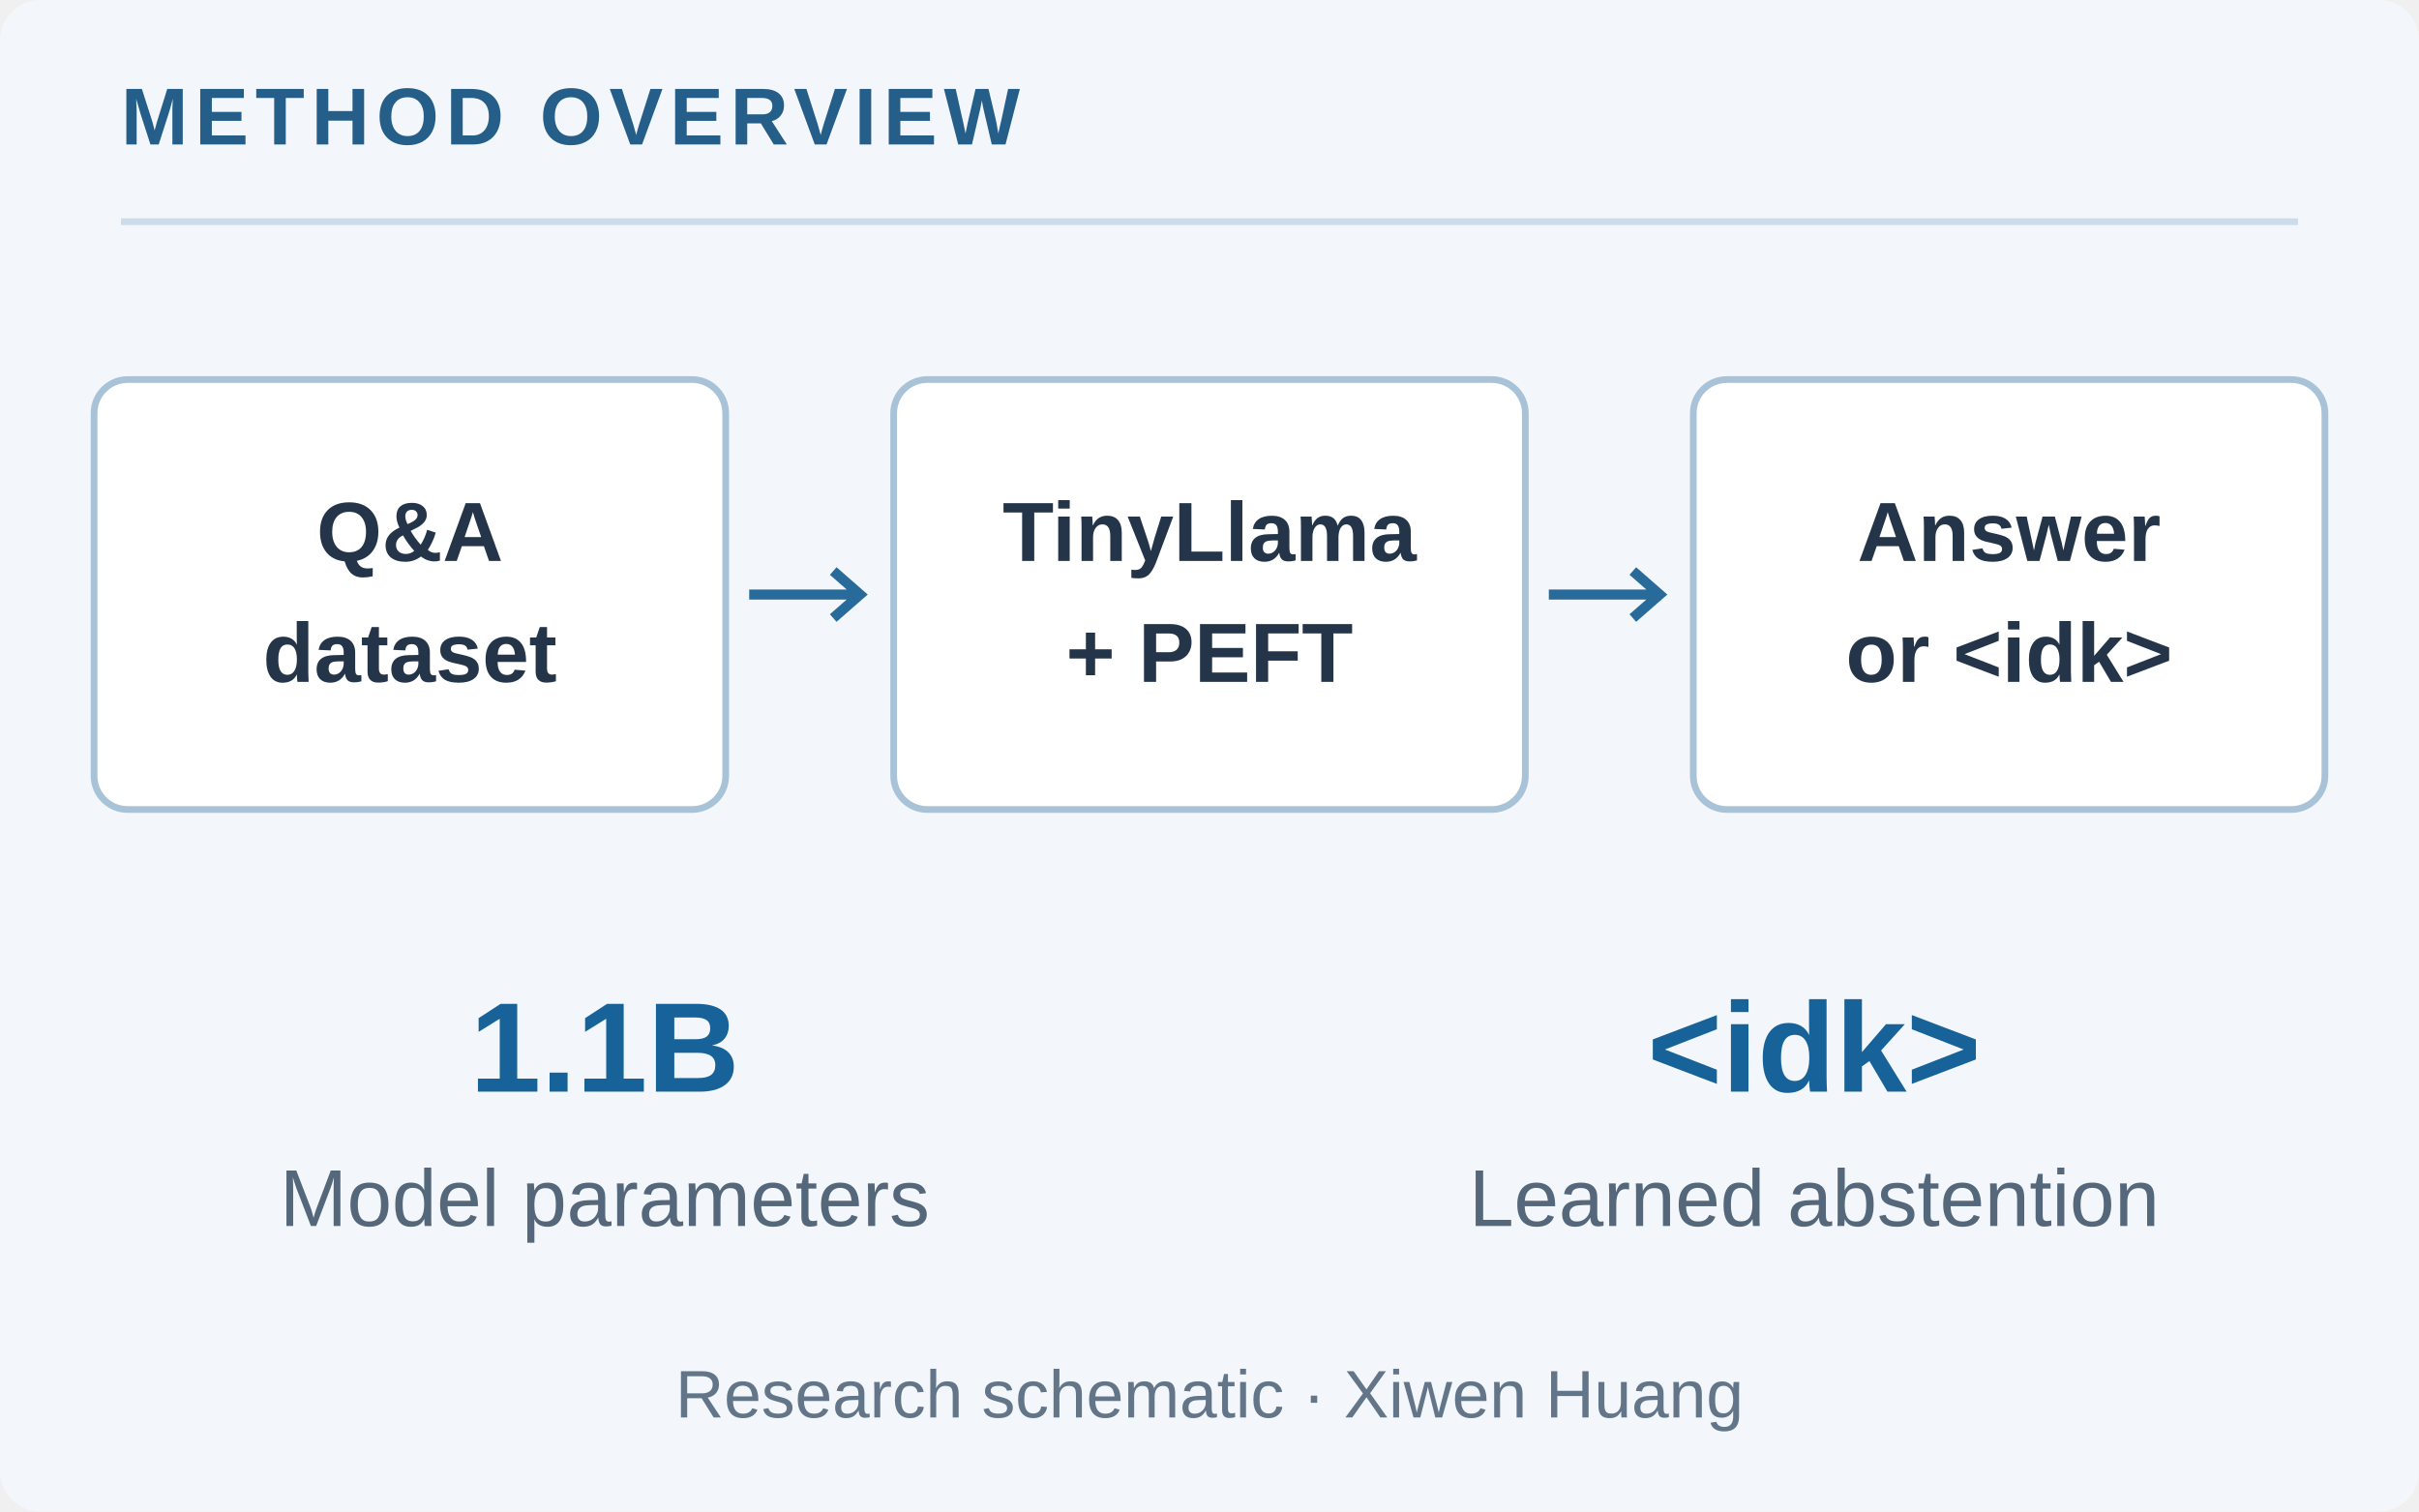
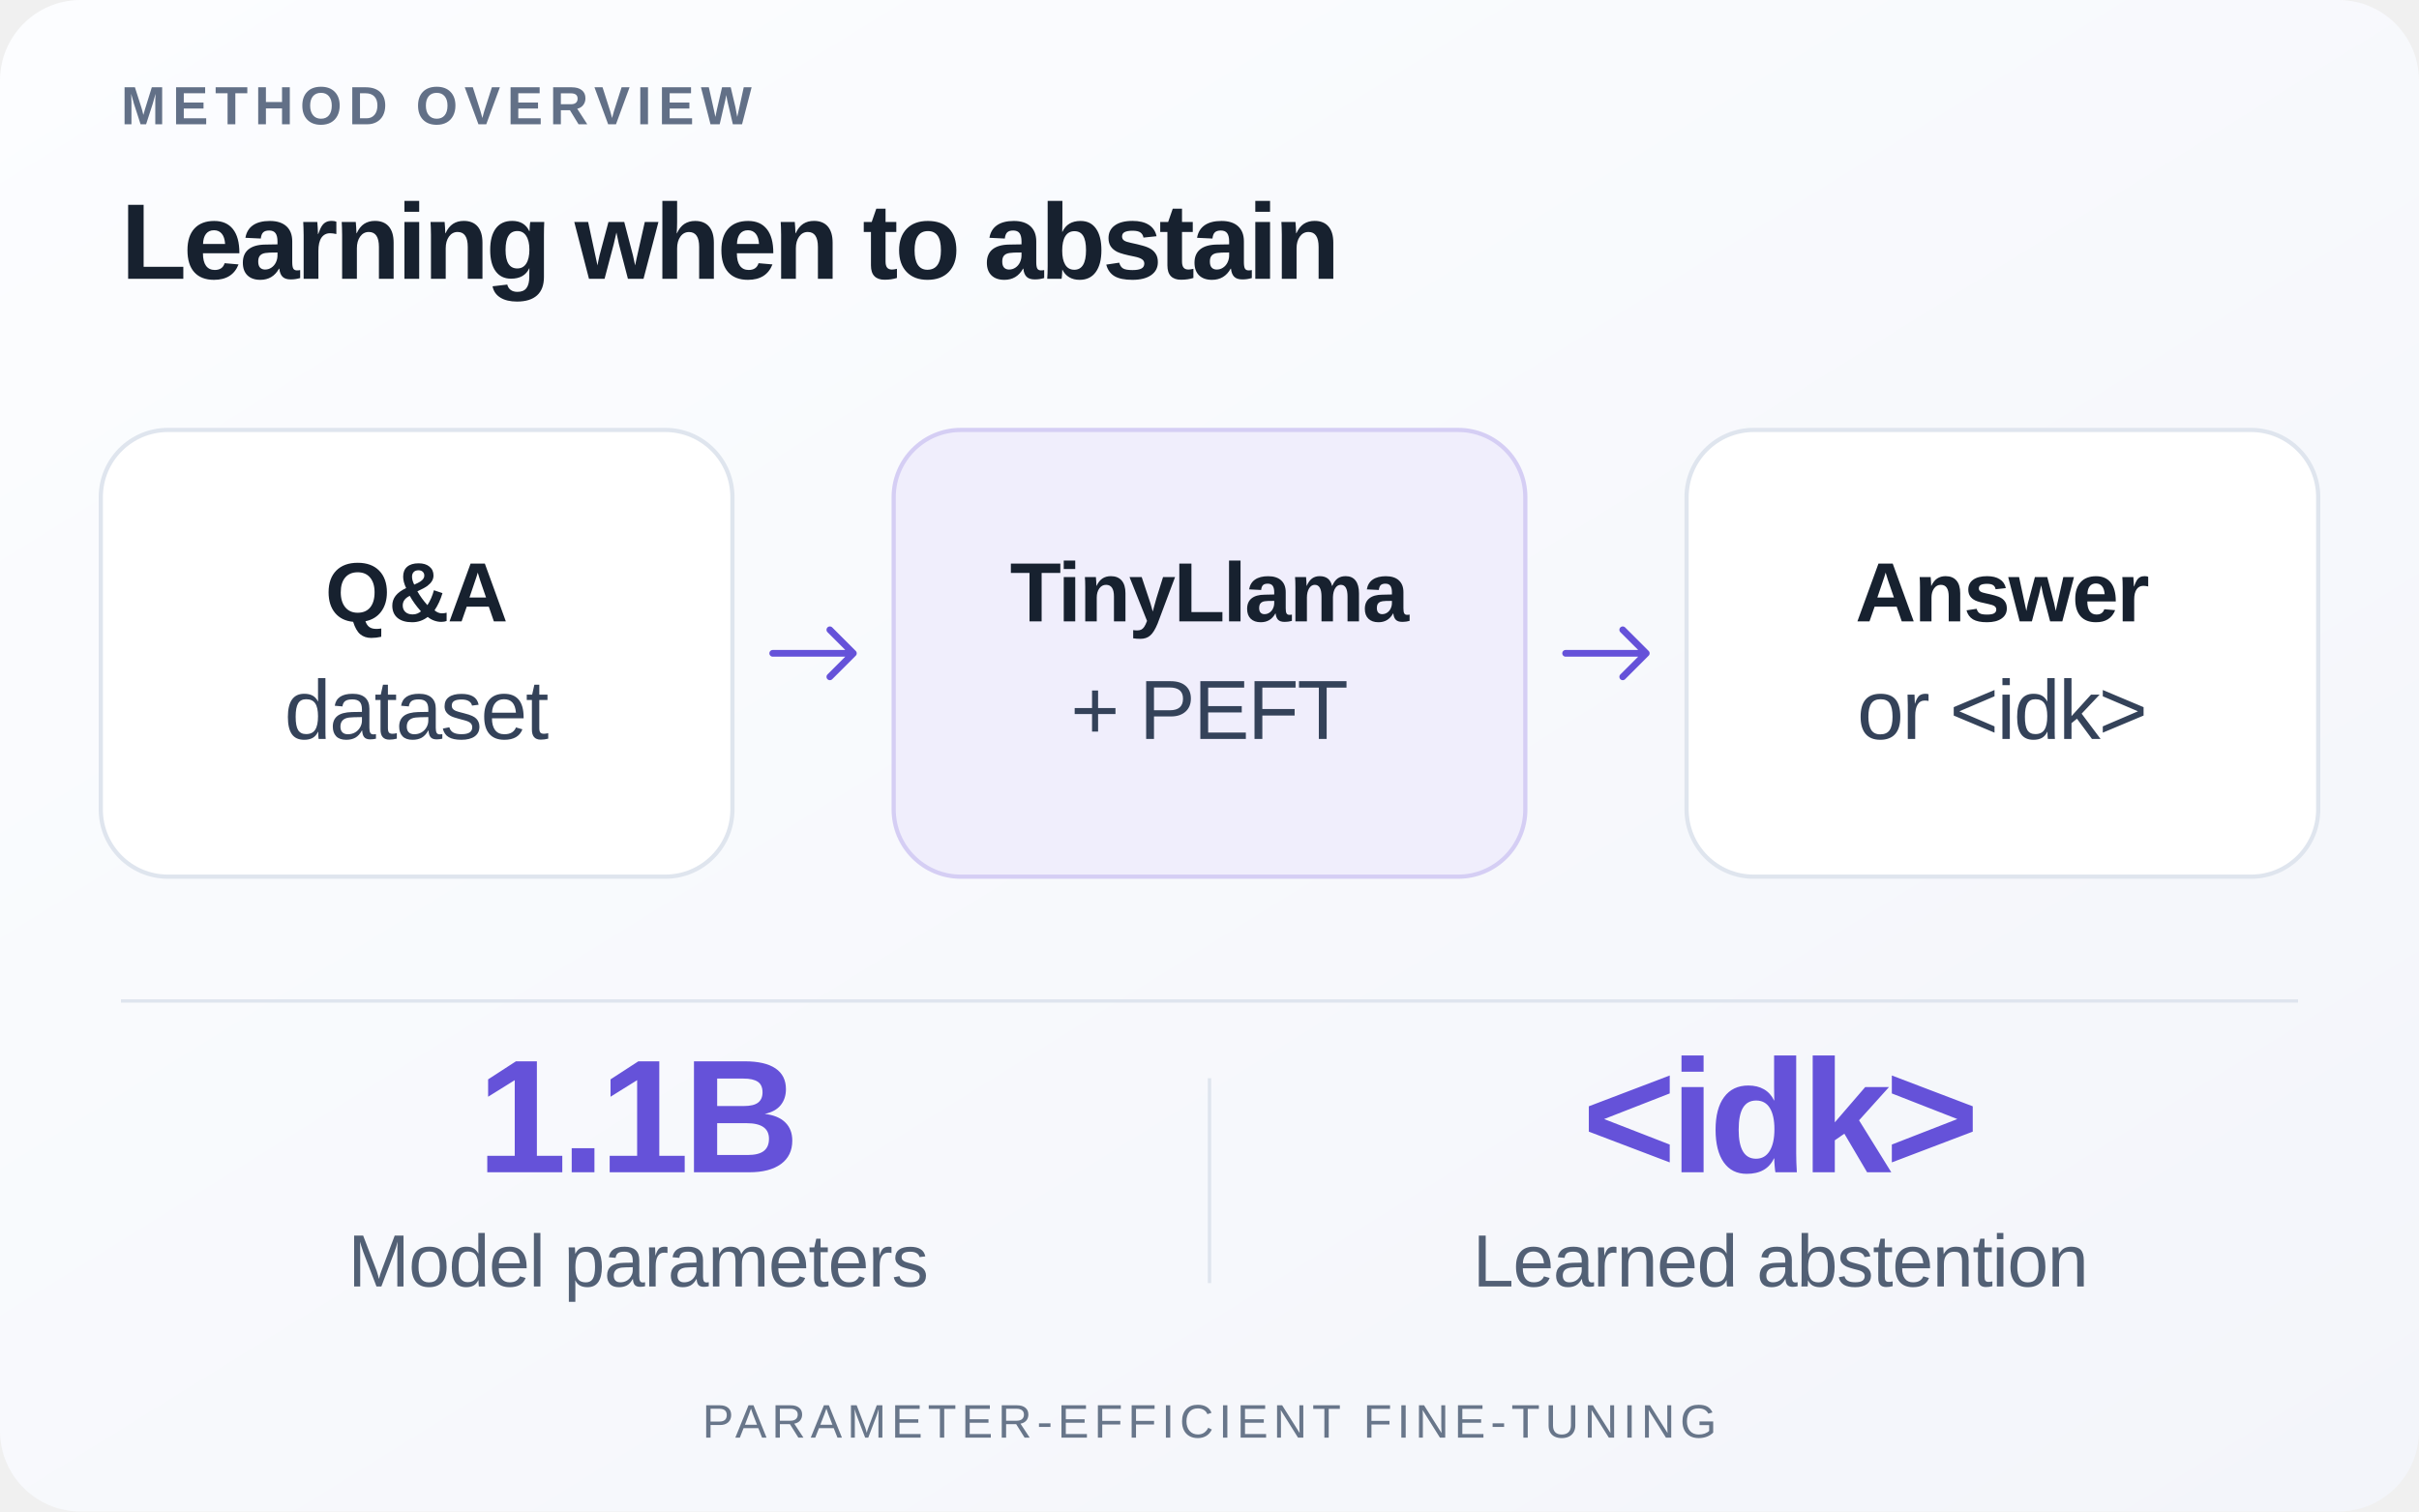
<svg xmlns="http://www.w3.org/2000/svg" width="720" height="450" viewBox="0 0 720 450" role="img" aria-labelledby="title desc">
-   <rect width="720" height="450" rx="12" fill="#f3f7fb" />
-   <path d="M36 66H684" stroke="#cddce8" stroke-width="2" />
-   <text x="36" y="43" fill="#245e89" font-family="Arial,sans-serif" font-size="24" font-weight="700" letter-spacing="2">METHOD OVERVIEW</text>
-   <rect x="28" y="113" width="188" height="128" rx="10" fill="white" stroke="#a8c2d8" stroke-width="2" />
-   <text x="122" y="167" text-anchor="middle" fill="#24354a" font-family="Arial,sans-serif" font-size="25" font-weight="600">Q&amp;A</text>
-   <text x="122" y="203" text-anchor="middle" fill="#24354a" font-family="Arial,sans-serif" font-size="25" font-weight="600">dataset</text>
-   <path d="M223 177h33m-8-7 8 7-8 7" fill="none" stroke="#286b9b" stroke-width="3" />
-   <rect x="266" y="113" width="188" height="128" rx="10" fill="white" stroke="#a8c2d8" stroke-width="2" />
-   <text x="360" y="167" text-anchor="middle" fill="#24354a" font-family="Arial,sans-serif" font-size="25" font-weight="600">TinyLlama</text>
-   <text x="360" y="203" text-anchor="middle" fill="#24354a" font-family="Arial,sans-serif" font-size="25" font-weight="600">+ PEFT</text>
-   <path d="M461 177h33m-8-7 8 7-8 7" fill="none" stroke="#286b9b" stroke-width="3" />
-   <rect x="504" y="113" width="188" height="128" rx="10" fill="white" stroke="#a8c2d8" stroke-width="2" />
-   <text x="598" y="167" text-anchor="middle" fill="#24354a" font-family="Arial,sans-serif" font-size="25" font-weight="600">Answer</text>
-   <text x="598" y="203" text-anchor="middle" fill="#24354a" font-family="Arial,sans-serif" font-size="25" font-weight="600">or &lt;idk&gt;</text>
-   <text x="180" y="325" text-anchor="middle" fill="#176298" font-family="Arial,sans-serif" font-size="38" font-weight="700">1.1B</text>
-   <text x="180" y="365" text-anchor="middle" fill="#55677a" font-family="Arial,sans-serif" font-size="24">Model parameters</text>
-   <text x="540" y="325" text-anchor="middle" fill="#176298" font-family="Arial,sans-serif" font-size="38" font-weight="700">&lt;idk&gt;</text>
-   <text x="540" y="365" text-anchor="middle" fill="#55677a" font-family="Arial,sans-serif" font-size="24">Learned abstention</text>
-   <text x="360" y="422" text-anchor="middle" fill="#637588" font-family="Arial,sans-serif" font-size="20">Research schematic · Xiwen Huang</text>
+   <defs>
+     <linearGradient id="background" x1="0" y1="0" x2="1" y2="1">
+       <stop stop-color="#FCFDFF" />
+       <stop offset="1" stop-color="#F3F5FA" />
+     </linearGradient>
+   </defs>
+   <rect width="720" height="450" rx="24" fill="url(#background)" />
+   <g font-family="-apple-system, BlinkMacSystemFont, 'Helvetica Neue', Arial, sans-serif">
+     <text x="36" y="37" font-size="16" font-weight="600" letter-spacing="2" fill="#627087">METHOD OVERVIEW</text>
+     <text x="36" y="83" font-size="32" font-weight="600" letter-spacing="-1" fill="#17212F">Learning when to abstain</text>
+     <rect x="30" y="128" width="188" height="133" rx="20" fill="#FFFFFF" stroke="#DFE5EE" stroke-width="1.25" />
+     <text x="124" y="185" text-anchor="middle" font-size="25" font-weight="600" letter-spacing="-0.55" fill="#17212F">Q&amp;A</text>
+     <text x="124" y="220" text-anchor="middle" font-size="25" font-weight="500" letter-spacing="-0.55" fill="#344259">dataset</text>
+     <rect x="266" y="128" width="188" height="133" rx="20" fill="#F0EEFC" stroke="#D5CEF4" stroke-width="1.25" />
+     <text x="360" y="185" text-anchor="middle" font-size="25" font-weight="600" letter-spacing="-0.55" fill="#17212F">TinyLlama</text>
+     <text x="360" y="220" text-anchor="middle" font-size="25" font-weight="500" letter-spacing="-0.55" fill="#344259">+ PEFT</text>
+     <rect x="502" y="128" width="188" height="133" rx="20" fill="#FFFFFF" stroke="#DFE5EE" stroke-width="1.25" />
+     <text x="596" y="185" text-anchor="middle" font-size="25" font-weight="600" letter-spacing="-0.55" fill="#17212F">Answer</text>
+     <text x="596" y="220" text-anchor="middle" font-size="25" font-weight="500" letter-spacing="-0.55" fill="#344259">or &lt;idk&gt;</text>
+     <path d="M230 194.5h24m-7-7 7 7-7 7" fill="none" stroke="#6552D9" stroke-width="2" stroke-linecap="round" stroke-linejoin="round" />
+     <path d="M466 194.5h24m-7-7 7 7-7 7" fill="none" stroke="#6552D9" stroke-width="2" stroke-linecap="round" stroke-linejoin="round" />
+     <path d="M36 298H684M360 321V382" fill="none" stroke="#DFE5EE" stroke-width="1" />
+     <text x="190" y="349" text-anchor="middle" font-size="48" font-weight="600" letter-spacing="-1.8" fill="#6552D9">1.1B</text>
+     <text x="190" y="383" text-anchor="middle" font-size="22" font-weight="400" letter-spacing="-0.3" fill="#526075">Model parameters</text>
+     <text x="530" y="349" text-anchor="middle" font-size="48" font-weight="600" letter-spacing="-1.8" fill="#6552D9">&lt;idk&gt;</text>
+     <text x="530" y="383" text-anchor="middle" font-size="22" font-weight="400" letter-spacing="-0.3" fill="#526075">Learned abstention</text>
+     <text x="360" y="428" text-anchor="middle" font-size="14" font-weight="500" letter-spacing="1.5" fill="#68768A">PARAMETER-EFFICIENT FINE-TUNING</text>
+   </g>
</svg>
